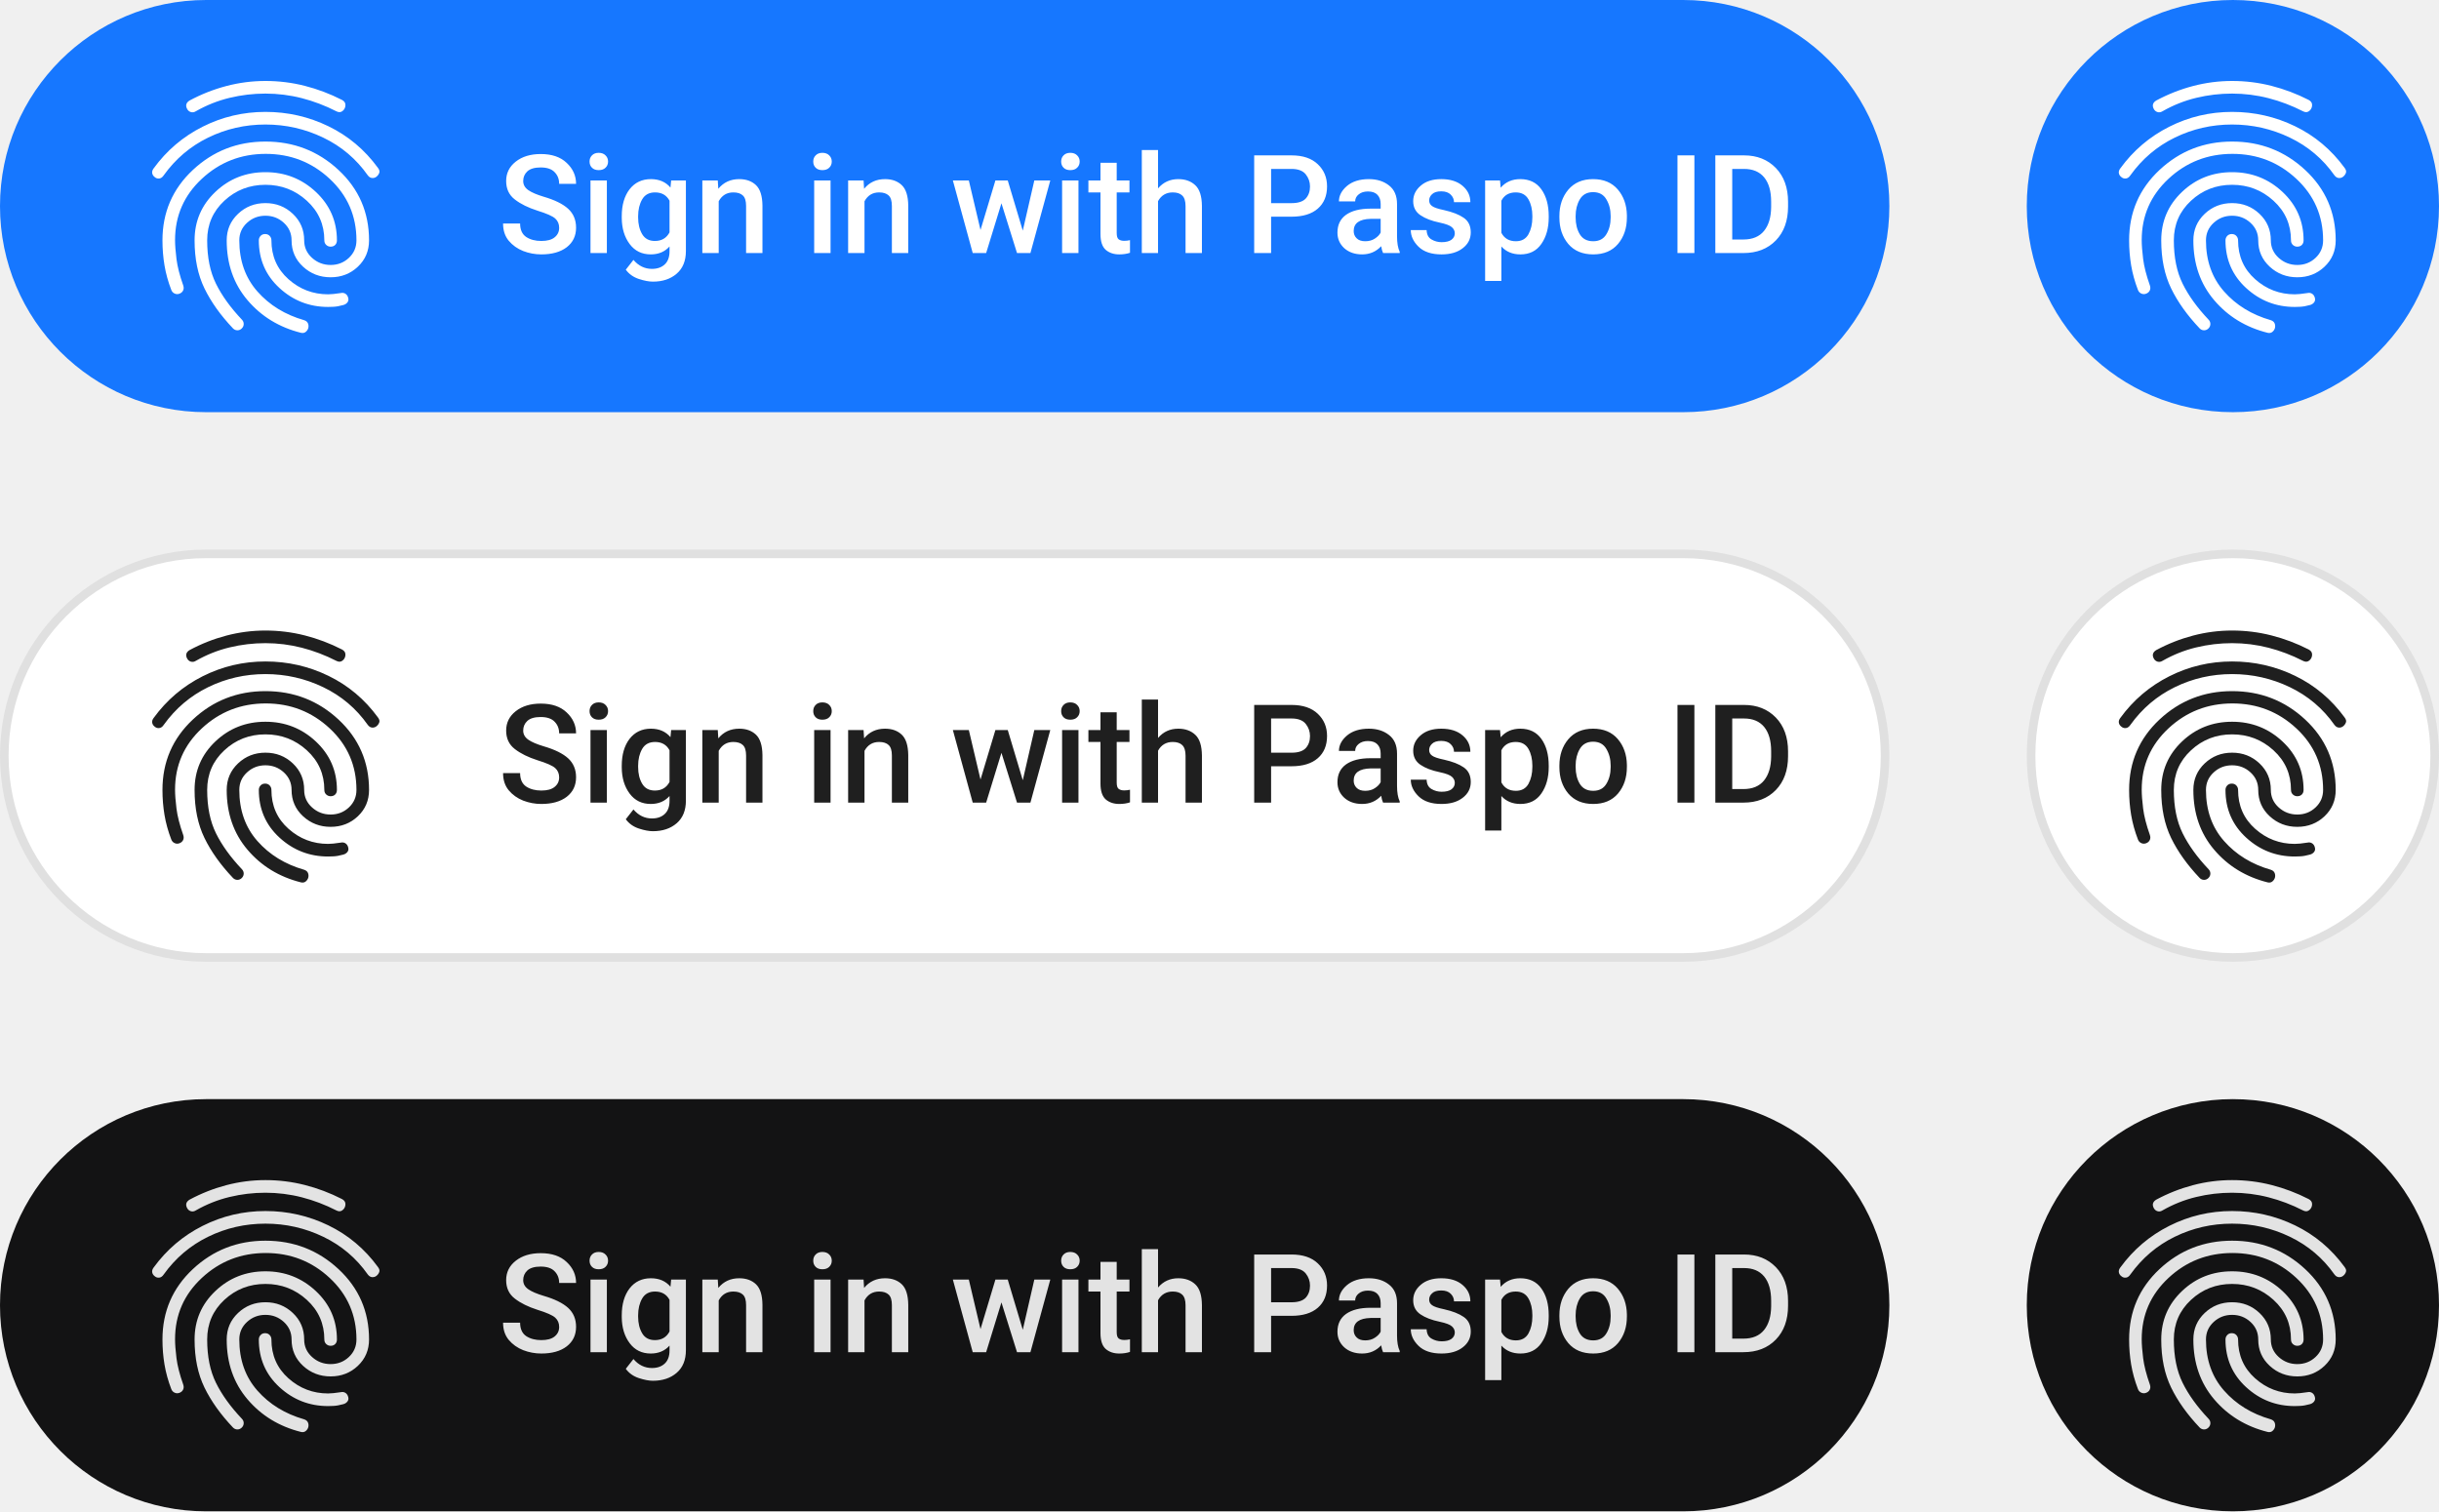
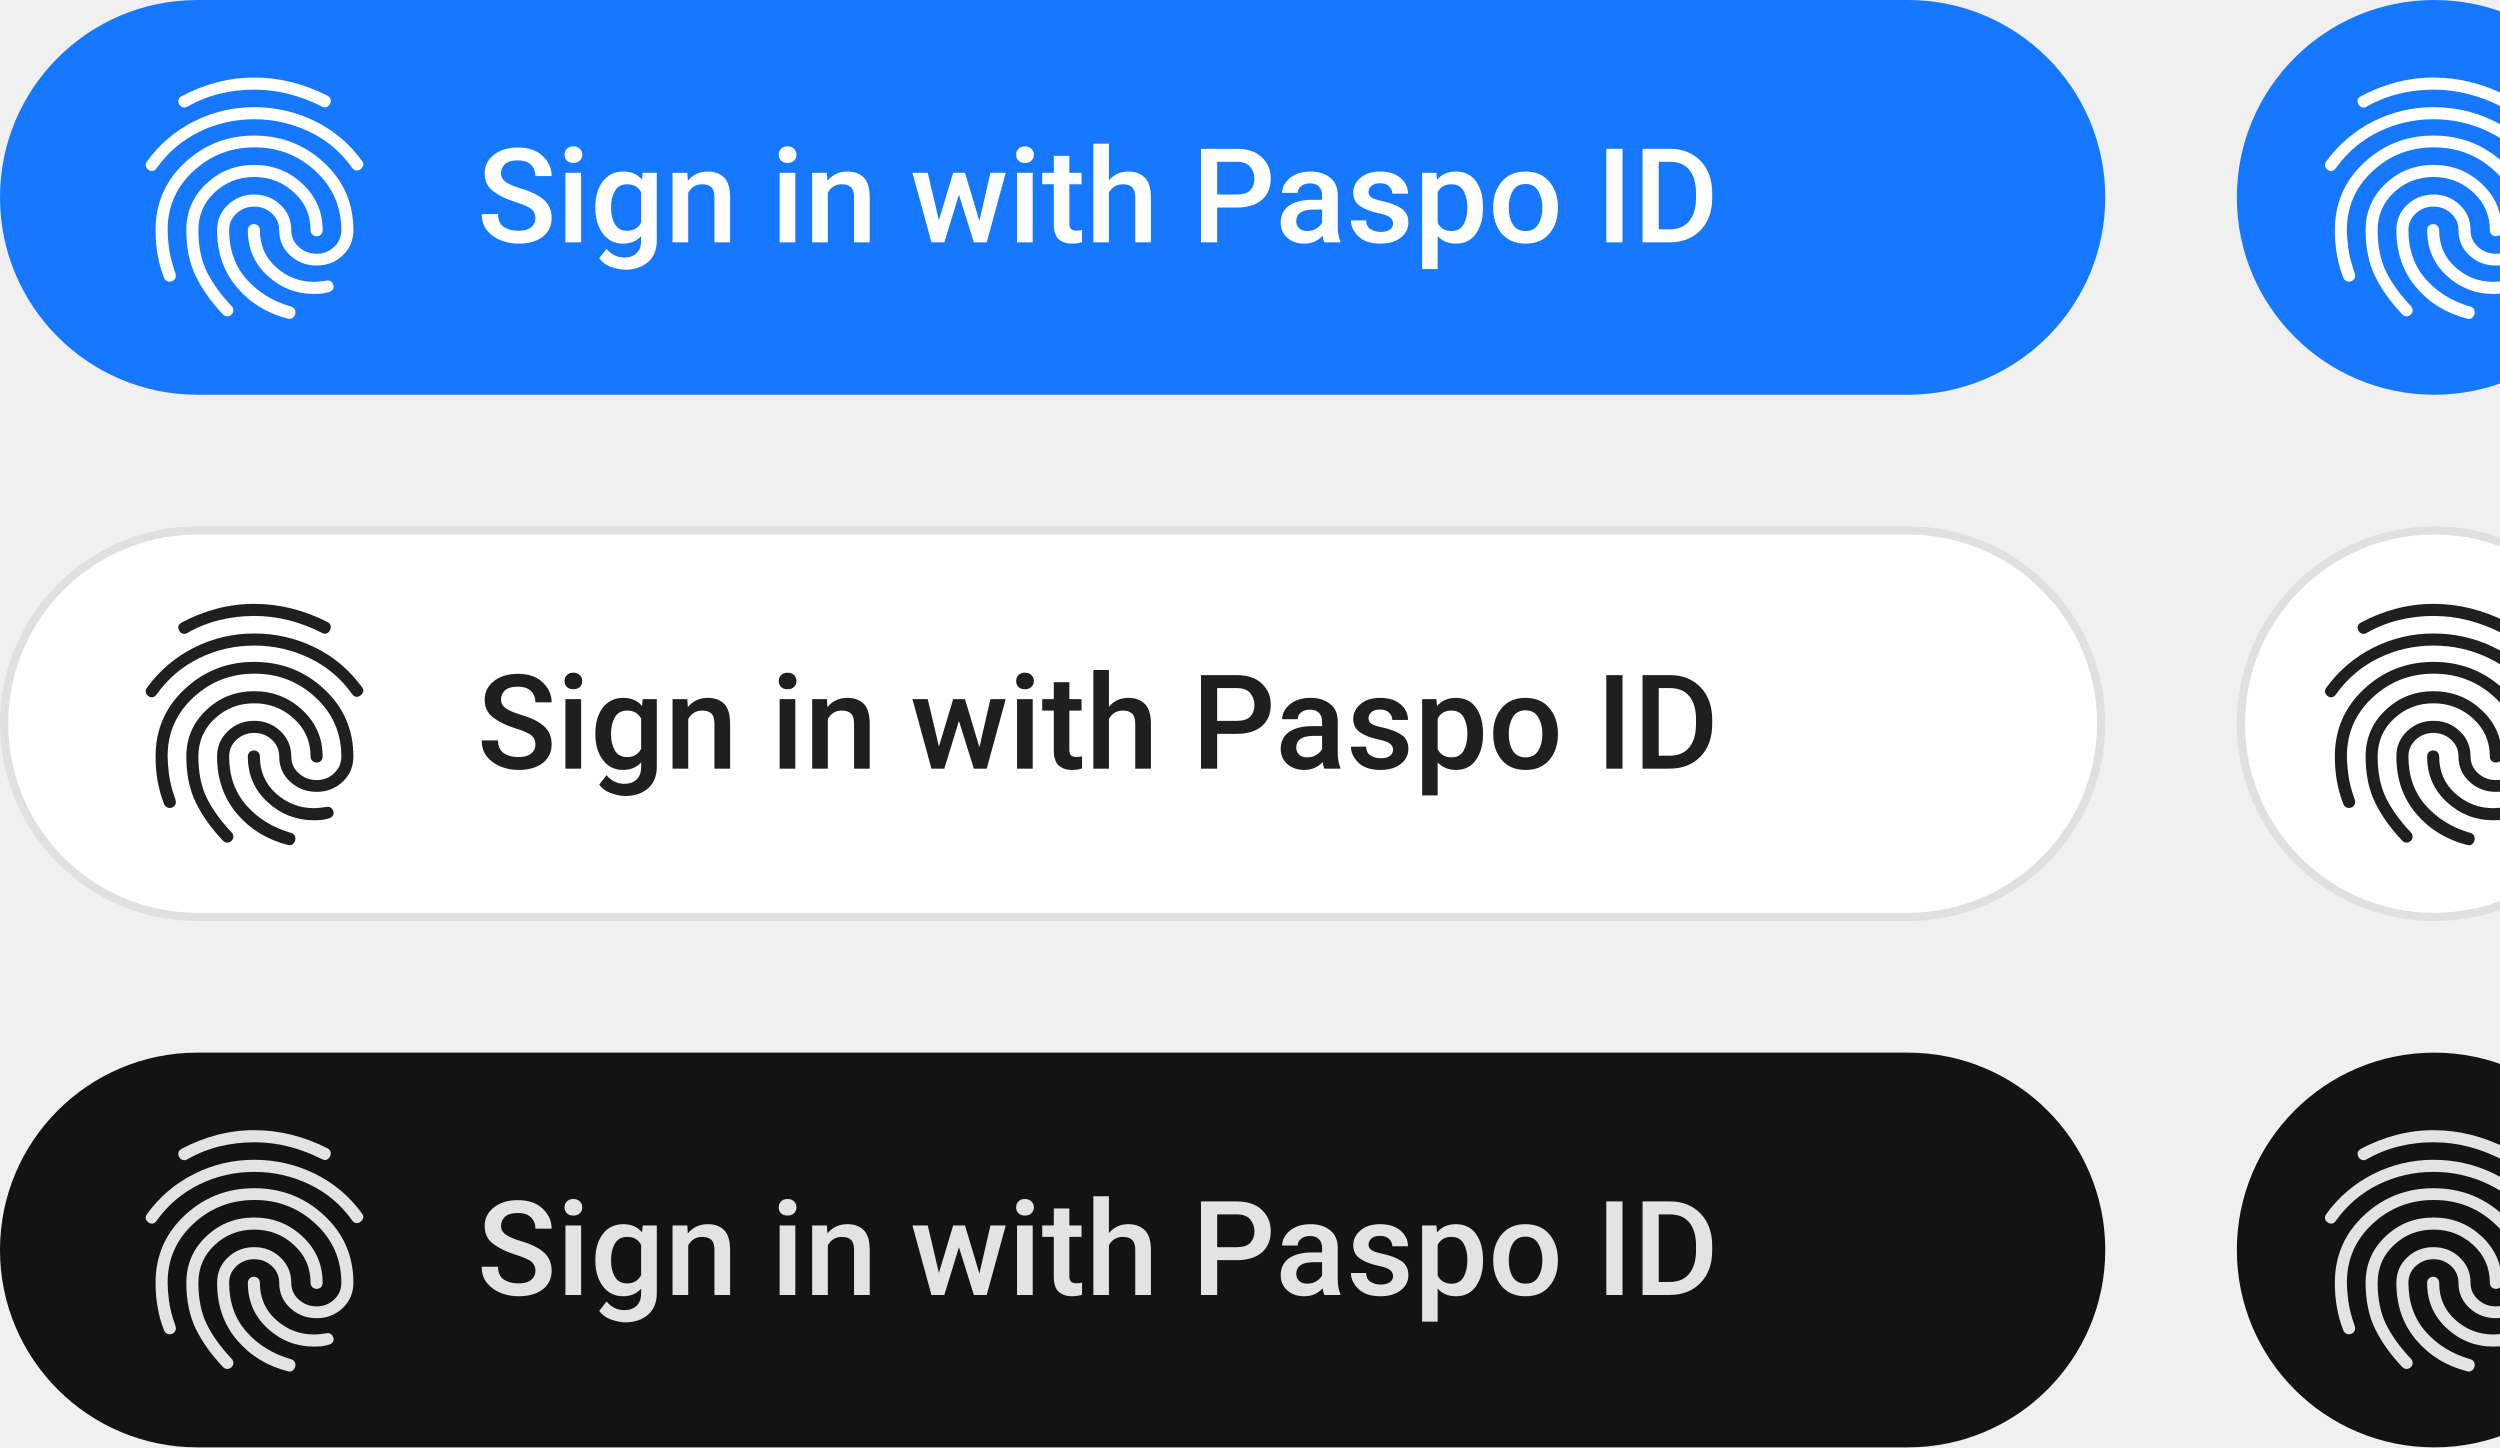
- <svg xmlns="http://www.w3.org/2000/svg" width="284" height="176" viewBox="0 0 284 176" fill="none" font-family="-apple-system, BlinkMacSystemFont, 'Segoe UI', Roboto, sans-serif">
+ <svg xmlns="http://www.w3.org/2000/svg" width="304" height="176" viewBox="0 0 304 176" fill="none" font-family="-apple-system, BlinkMacSystemFont, 'Segoe UI', Roboto, sans-serif">
  <defs>
    <path id="paspo" transform="translate(-6.629,-6.923)" d="M41.412,16.327C47.458,16.327 53.162,17.627 58.523,20.229C63.885,22.83 68.362,26.589 71.955,31.505C72.355,32.02 72.483,32.477 72.34,32.877C72.198,33.278 71.955,33.62 71.613,33.906C71.271,34.192 70.872,34.321 70.415,34.292C69.959,34.264 69.56,34.021 69.218,33.563C66.081,29.104 62.045,25.688 57.111,23.316C52.178,20.943 46.944,19.757 41.412,19.757C35.879,19.757 30.689,20.943 25.84,23.316C20.992,25.688 16.971,29.104 13.777,33.563C13.435,34.078 13.036,34.364 12.579,34.421C12.123,34.478 11.724,34.364 11.382,34.078C10.982,33.792 10.74,33.435 10.654,33.006C10.569,32.577 10.697,32.134 11.039,31.677C14.576,26.817 19.01,23.044 24.343,20.357C29.676,17.67 35.366,16.327 41.412,16.327ZM41.412,24.388C49.112,24.388 55.728,26.96 61.261,32.105C66.794,37.251 69.56,43.625 69.56,51.229C69.56,54.087 68.548,56.474 66.523,58.389C64.498,60.304 62.031,61.262 59.122,61.262C56.213,61.262 53.718,60.304 51.636,58.389C49.554,56.474 48.513,54.087 48.513,51.229C48.513,49.342 47.814,47.756 46.417,46.469C45.019,45.183 43.351,44.54 41.412,44.54C39.472,44.54 37.804,45.183 36.407,46.469C35.009,47.756 34.311,49.342 34.311,51.229C34.311,56.774 35.951,61.405 39.23,65.121C42.51,68.837 46.745,71.438 51.935,72.924C52.449,73.096 52.791,73.382 52.962,73.782C53.133,74.182 53.162,74.611 53.048,75.068C52.933,75.468 52.705,75.812 52.363,76.097C52.021,76.383 51.593,76.469 51.08,76.355C45.148,74.868 40.3,71.91 36.535,67.479C32.771,63.048 30.888,57.632 30.888,51.229C30.888,48.37 31.915,45.969 33.968,44.025C36.022,42.082 38.503,41.11 41.412,41.11C44.321,41.11 46.802,42.082 48.855,44.025C50.909,45.969 51.935,48.37 51.935,51.229C51.935,53.115 52.648,54.702 54.074,55.988C55.5,57.274 57.183,57.917 59.122,57.917C61.061,57.917 62.715,57.274 64.084,55.988C65.453,54.702 66.138,53.115 66.138,51.229C66.138,44.597 63.714,39.023 58.865,34.507C54.017,29.99 48.228,27.732 41.497,27.732C34.767,27.732 28.978,29.99 24.129,34.507C19.281,39.023 16.857,44.568 16.857,51.143C16.857,52.515 16.985,54.23 17.242,56.288C17.499,58.346 18.112,60.747 19.082,63.492C19.253,64.006 19.238,64.463 19.039,64.864C18.839,65.264 18.511,65.55 18.055,65.721C17.599,65.893 17.156,65.878 16.729,65.678C16.301,65.478 16.001,65.149 15.83,64.692C14.975,62.462 14.362,60.247 13.991,58.046C13.62,55.845 13.435,53.573 13.435,51.229C13.435,43.625 16.187,37.251 21.691,32.105C27.195,26.96 33.769,24.388 41.412,24.388ZM41.412,7.923C45.062,7.923 48.627,8.366 52.106,9.252C55.586,10.138 58.951,11.41 62.202,13.068C62.715,13.354 63.015,13.697 63.1,14.097C63.186,14.497 63.143,14.898 62.972,15.298C62.801,15.698 62.516,16.012 62.117,16.241C61.717,16.47 61.232,16.441 60.662,16.155C57.639,14.612 54.516,13.425 51.294,12.596C48.071,11.767 44.777,11.353 41.412,11.353C38.104,11.353 34.853,11.739 31.658,12.511C28.464,13.283 25.413,14.497 22.504,16.155C22.048,16.441 21.591,16.513 21.135,16.37C20.679,16.227 20.336,15.927 20.108,15.469C19.88,15.012 19.823,14.597 19.937,14.226C20.051,13.854 20.336,13.526 20.793,13.24C23.987,11.524 27.323,10.21 30.803,9.295C34.282,8.38 37.818,7.923 41.412,7.923ZM41.412,32.706C46.716,32.706 51.279,34.492 55.101,38.065C58.922,41.639 60.833,46.026 60.833,51.229C60.833,51.743 60.676,52.158 60.363,52.472C60.049,52.786 59.635,52.944 59.122,52.944C58.666,52.944 58.266,52.786 57.924,52.472C57.582,52.158 57.411,51.743 57.411,51.229C57.411,46.941 55.828,43.354 52.662,40.466C49.497,37.579 45.747,36.136 41.412,36.136C37.077,36.136 33.355,37.579 30.247,40.466C27.138,43.354 25.584,46.941 25.584,51.229C25.584,55.859 26.382,59.79 27.979,63.02C29.576,66.25 31.915,69.494 34.995,72.753C35.337,73.096 35.508,73.496 35.508,73.953C35.508,74.411 35.337,74.811 34.995,75.154C34.653,75.497 34.254,75.669 33.797,75.669C33.341,75.669 32.942,75.497 32.599,75.154C29.234,71.609 26.653,67.994 24.857,64.306C23.06,60.619 22.162,56.26 22.162,51.229C22.162,46.026 24.044,41.639 27.808,38.065C31.573,34.492 36.107,32.706 41.412,32.706ZM41.326,49.514C41.84,49.514 42.253,49.685 42.567,50.028C42.881,50.371 43.037,50.771 43.037,51.229C43.037,55.516 44.577,59.032 47.657,61.776C50.737,64.521 54.331,65.893 58.438,65.893C58.78,65.893 59.265,65.864 59.892,65.807C60.519,65.75 61.175,65.664 61.86,65.55C62.373,65.435 62.815,65.507 63.186,65.764C63.557,66.021 63.799,66.407 63.913,66.922C64.027,67.379 63.942,67.779 63.657,68.122C63.371,68.465 63.001,68.694 62.544,68.808C61.518,69.094 60.619,69.251 59.849,69.28C59.079,69.309 58.609,69.323 58.438,69.323C53.361,69.323 48.955,67.608 45.219,64.177C41.483,60.747 39.615,56.431 39.615,51.229C39.615,50.771 39.772,50.371 40.086,50.028C40.399,49.685 40.813,49.514 41.326,49.514Z" />
  </defs>
-   <rect y="0" width="220" height="48" rx="24" fill="#1677FF" />
+   <rect y="0" width="256" height="48" rx="24" fill="#1677FF" />
  <use href="#paspo" transform="translate(16,9) scale(0.4286)" fill="#FFFFFF" />
  <text x="58" y="24" dominant-baseline="central" font-size="16" font-weight="500" fill="#FFFFFF">Sign in with Paspo ID</text>
-   <rect x="236" y="0" width="48" height="48" rx="24" fill="#1677FF" />
-   <use href="#paspo" transform="translate(245,9) scale(0.4286)" fill="#FFFFFF" />
-   <rect x="0.5" y="64.5" width="219" height="47" rx="23.5" fill="#FFFFFF" stroke="#E0E0E0" />
+   <rect x="272" y="0" width="48" height="48" rx="24" fill="#1677FF" />
+   <use href="#paspo" transform="translate(281,9) scale(0.4286)" fill="#FFFFFF" />
+   <rect x="0.5" y="64.5" width="255" height="47" rx="23.5" fill="#FFFFFF" stroke="#E0E0E0" />
  <use href="#paspo" transform="translate(16,73) scale(0.4286)" fill="#1F1F1F" />
  <text x="58" y="88" dominant-baseline="central" font-size="16" font-weight="500" fill="#1F1F1F">Sign in with Paspo ID</text>
-   <rect x="236.5" y="64.5" width="47" height="47" rx="23.5" fill="#FFFFFF" stroke="#E0E0E0" />
-   <use href="#paspo" transform="translate(245,73) scale(0.4286)" fill="#1F1F1F" />
-   <rect y="128" width="220" height="48" rx="24" fill="#131314" />
+   <rect x="272.5" y="64.5" width="47" height="47" rx="23.5" fill="#FFFFFF" stroke="#E0E0E0" />
+   <use href="#paspo" transform="translate(281,73) scale(0.4286)" fill="#1F1F1F" />
+   <rect y="128" width="256" height="48" rx="24" fill="#131314" />
  <use href="#paspo" transform="translate(16,137) scale(0.4286)" fill="#E3E3E3" />
  <text x="58" y="152" dominant-baseline="central" font-size="16" font-weight="500" fill="#E3E3E3">Sign in with Paspo ID</text>
-   <rect x="236" y="128" width="48" height="48" rx="24" fill="#131314" />
-   <use href="#paspo" transform="translate(245,137) scale(0.4286)" fill="#E3E3E3" />
+   <rect x="272" y="128" width="48" height="48" rx="24" fill="#131314" />
+   <use href="#paspo" transform="translate(281,137) scale(0.4286)" fill="#E3E3E3" />
</svg>
